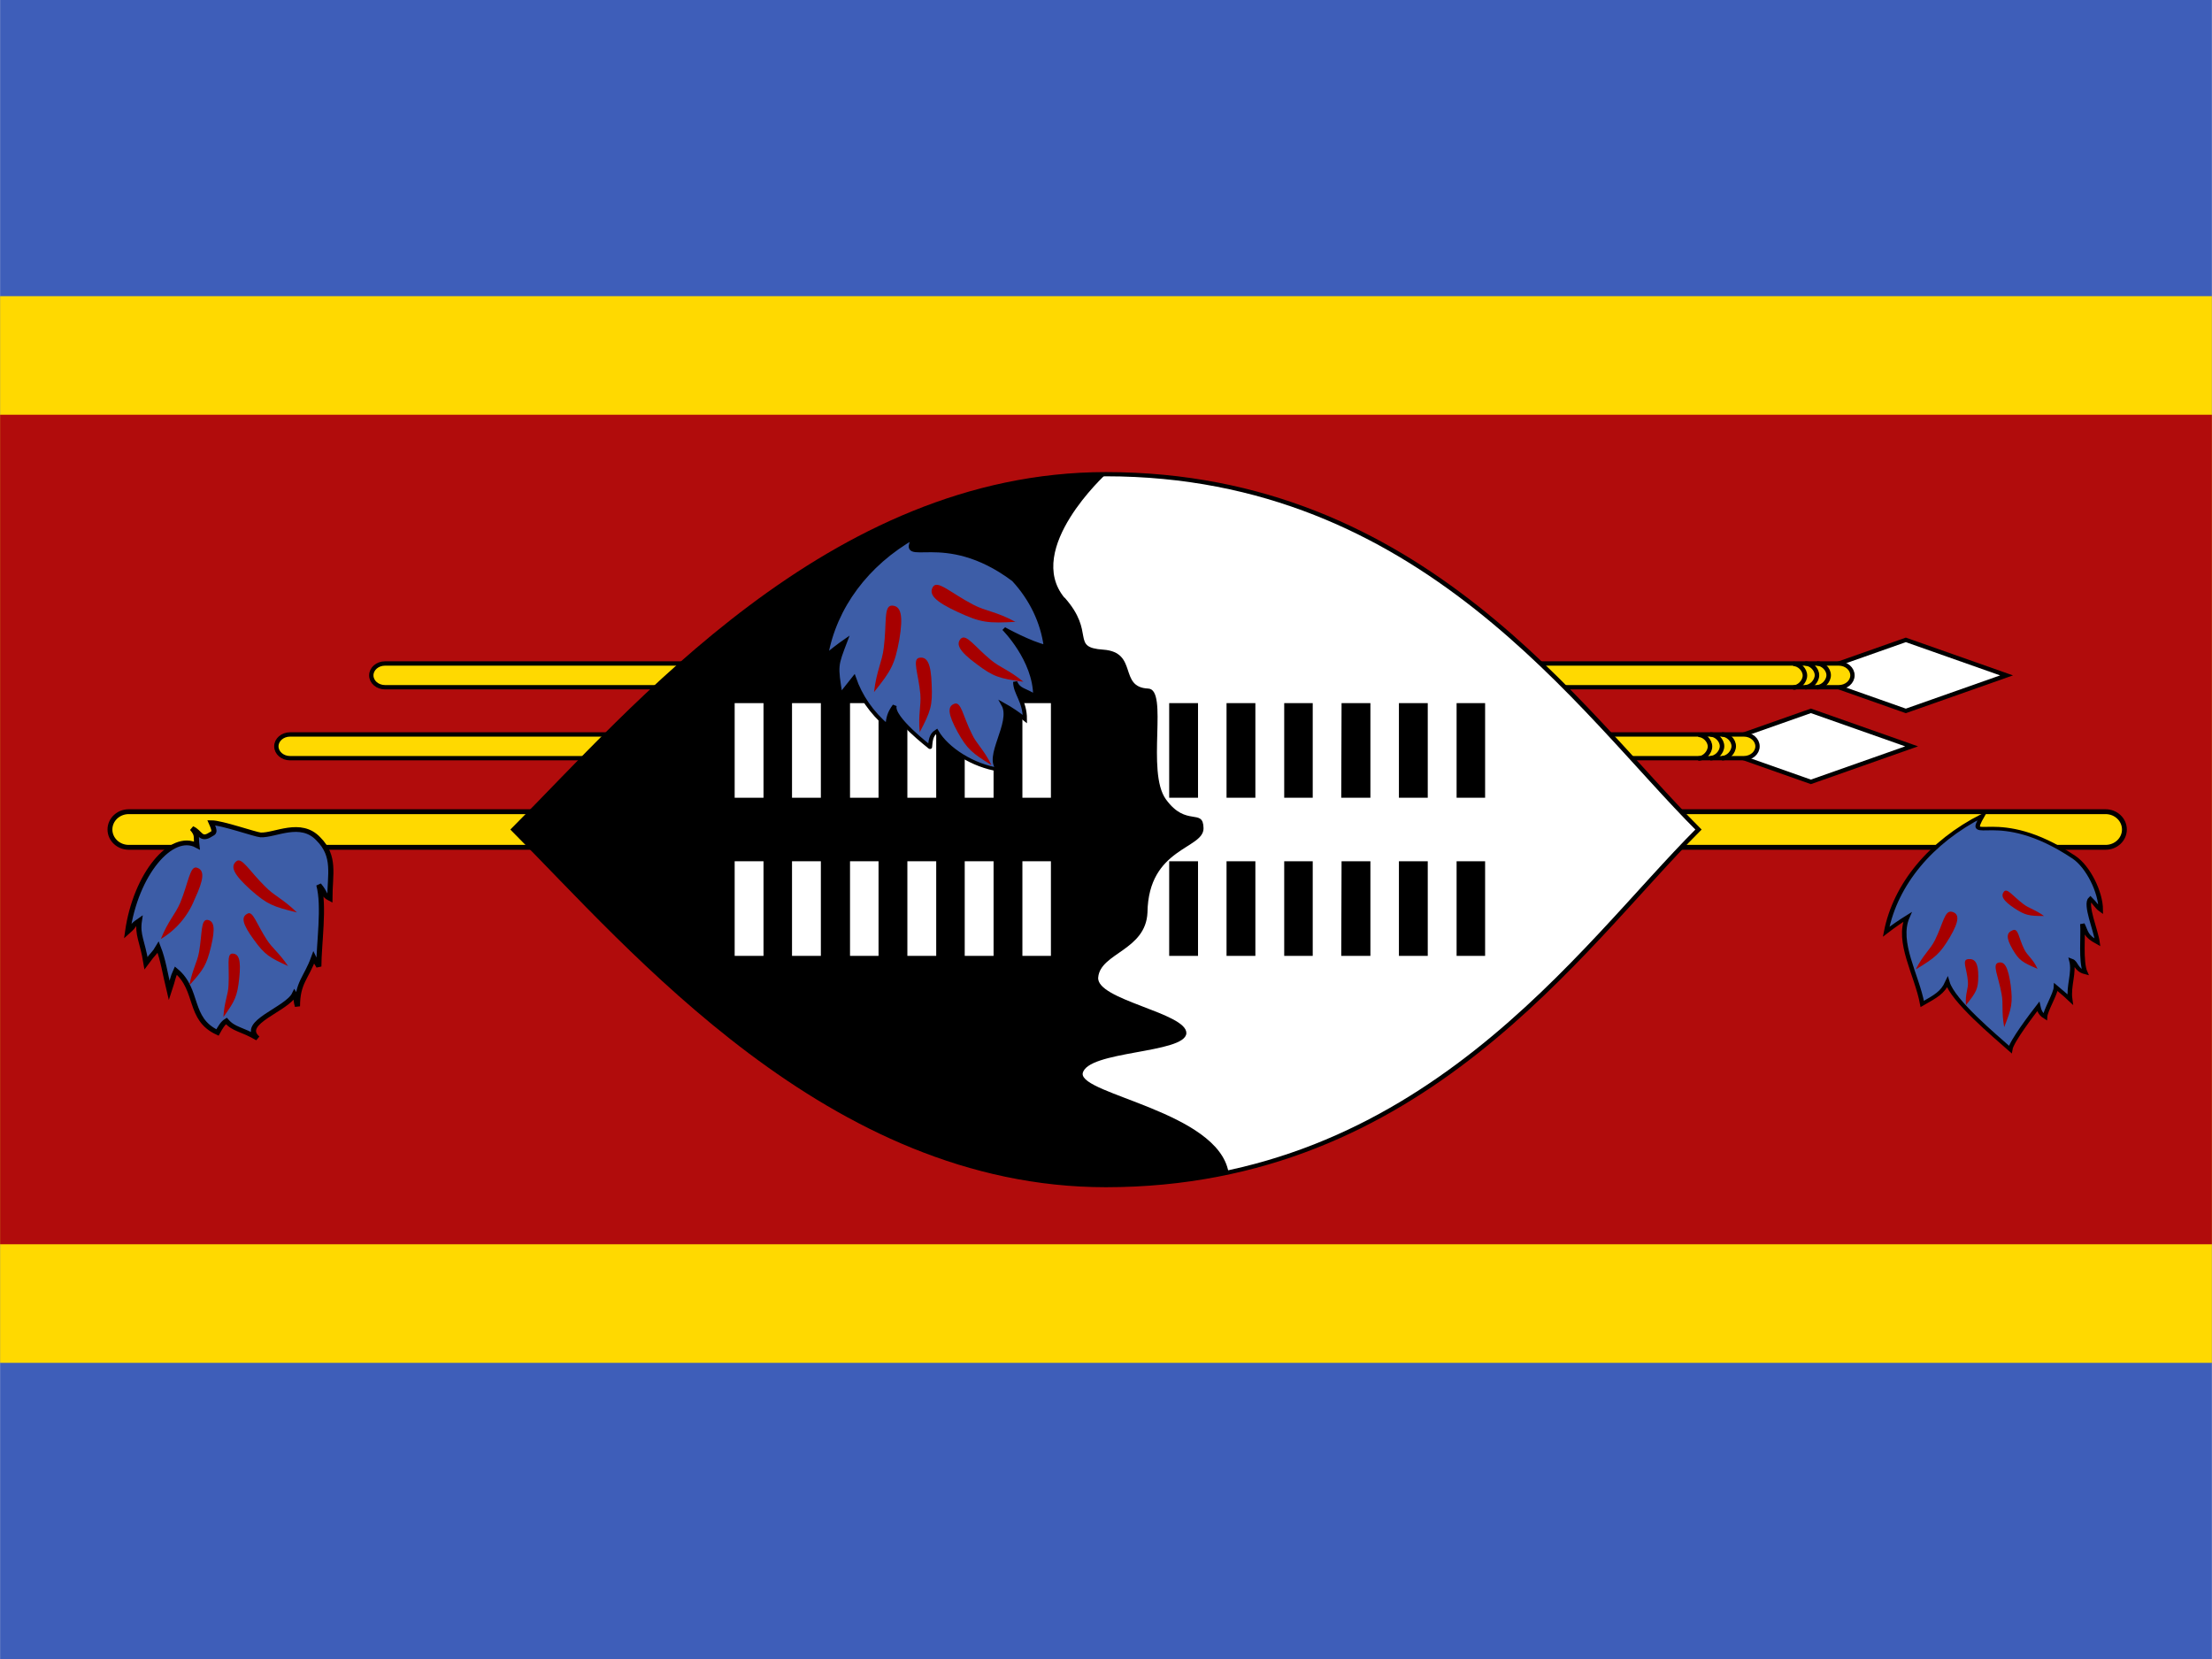
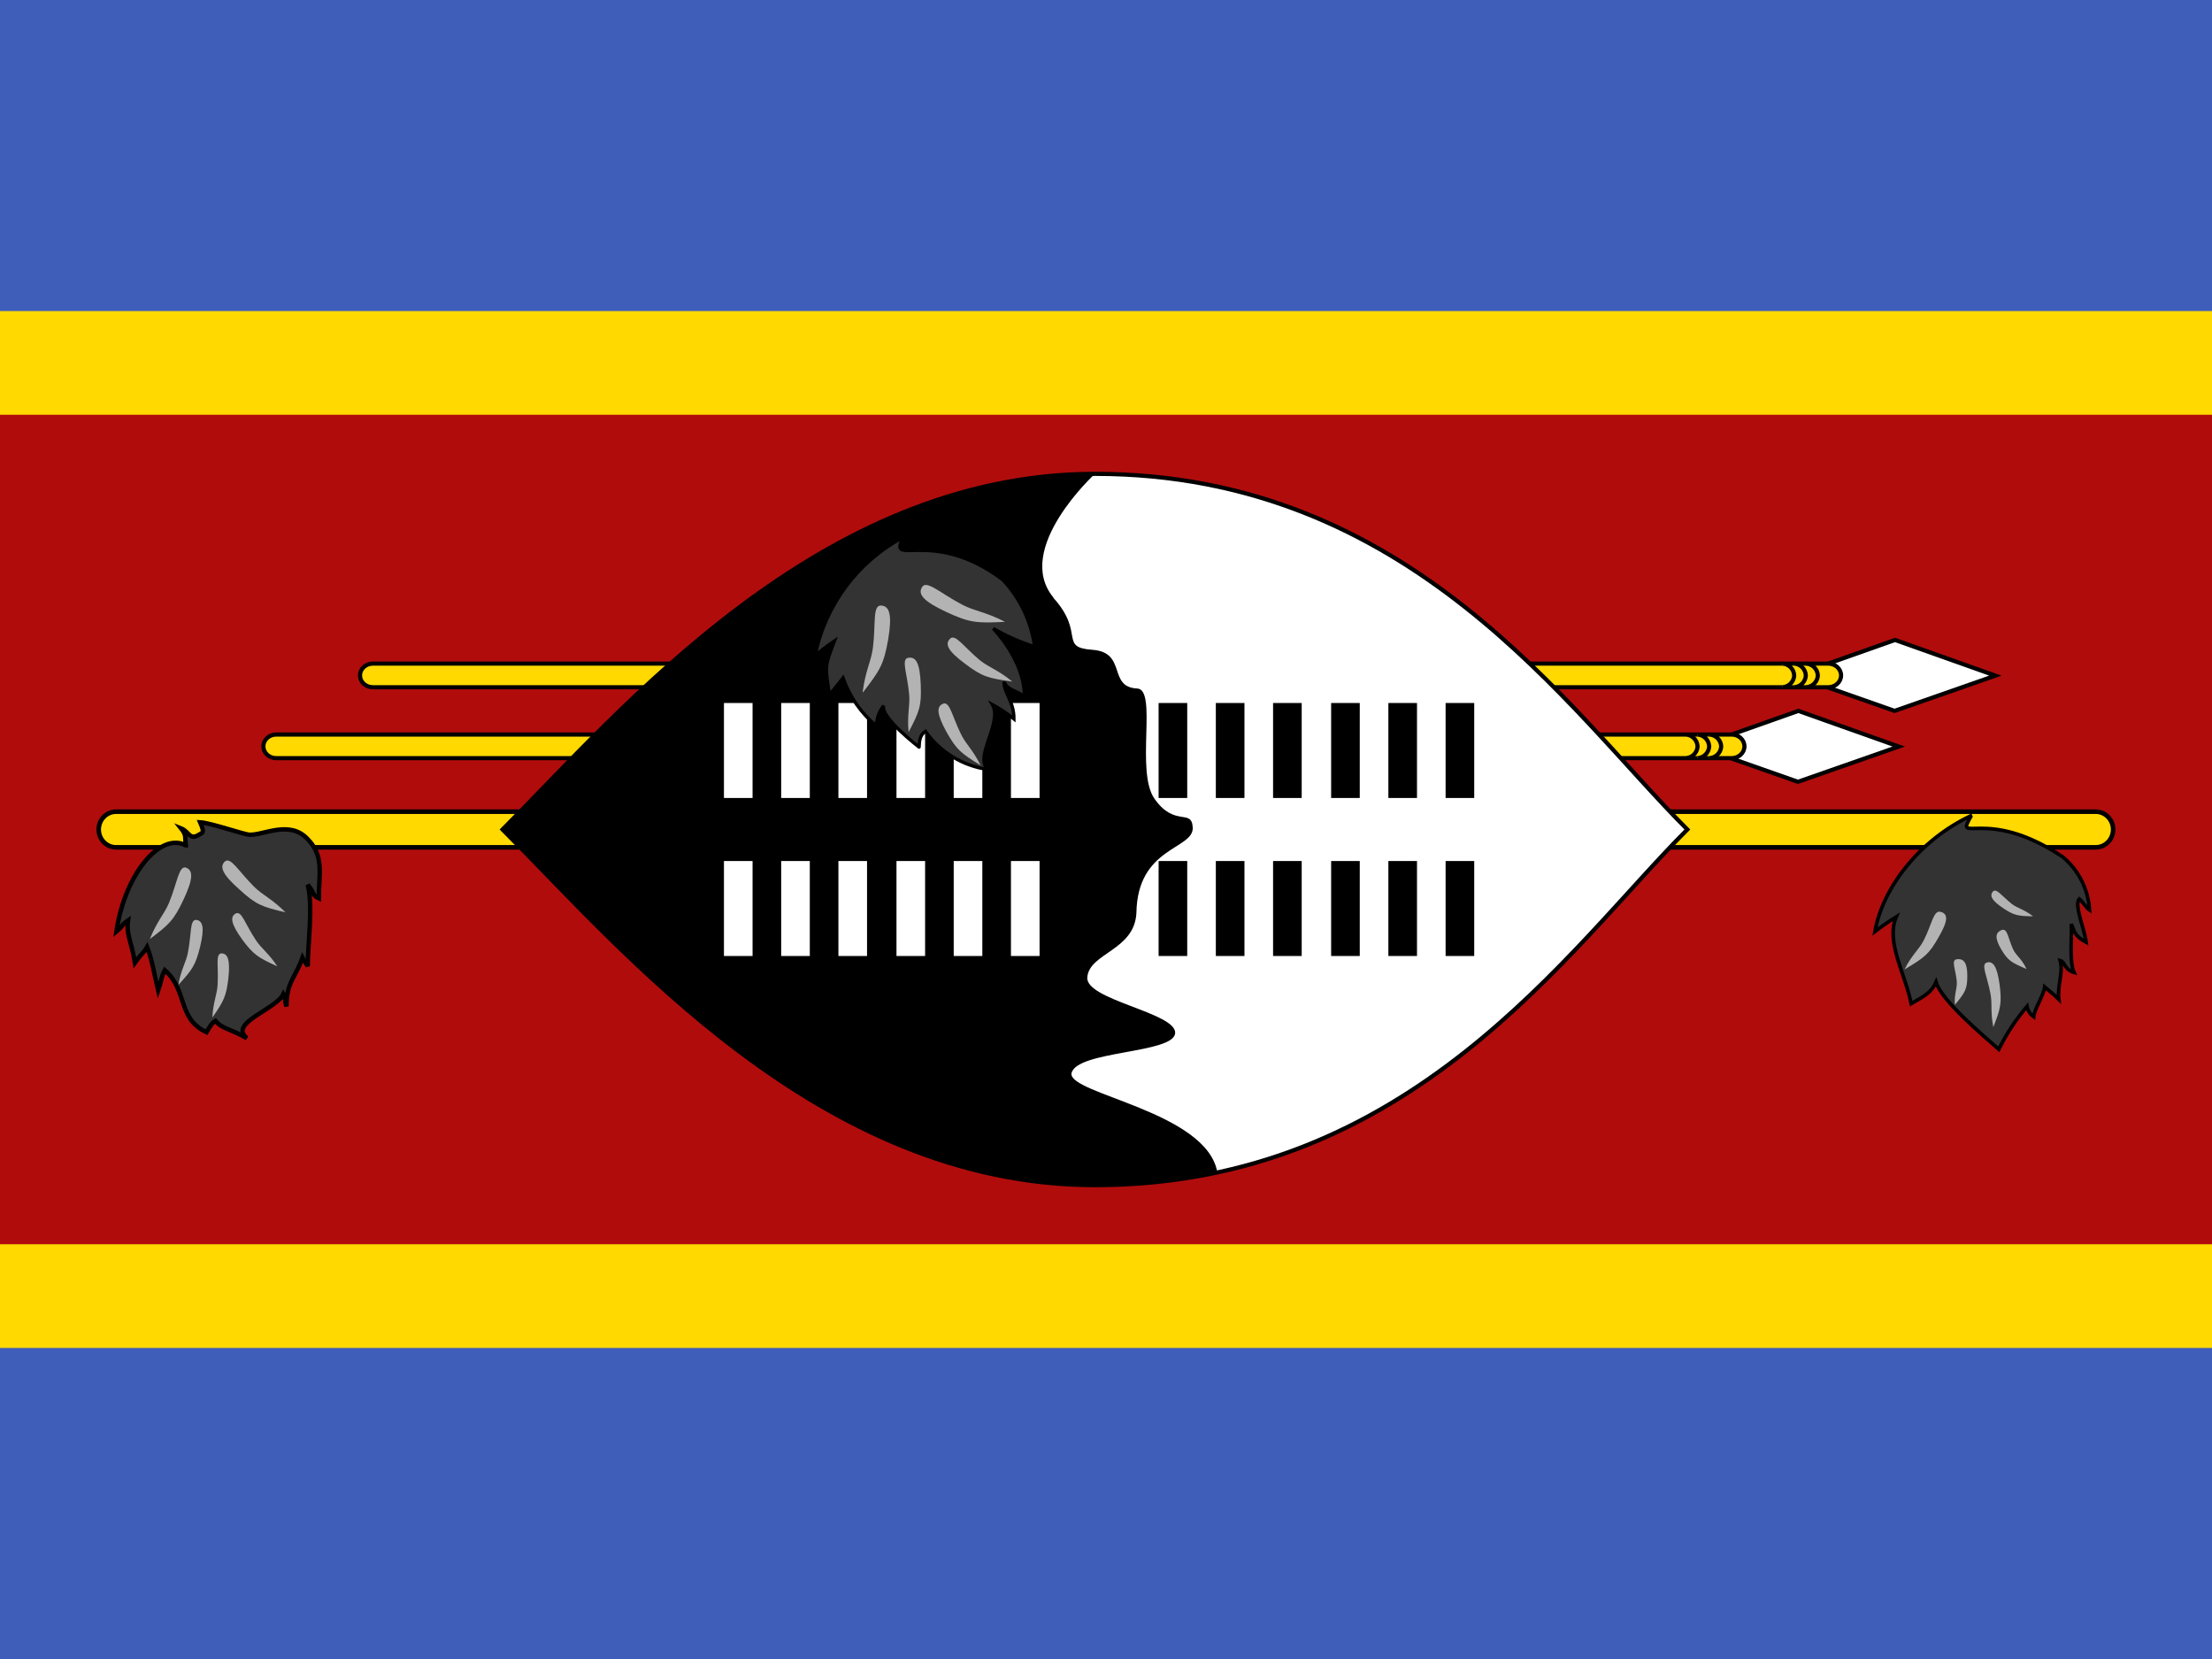
- <svg xmlns="http://www.w3.org/2000/svg" id="flag-icons-sz" viewBox="0 0 640 480">
+ <svg xmlns="http://www.w3.org/2000/svg" xmlns:xlink="http://www.w3.org/1999/xlink" id="flag-icons-sz" viewBox="0 0 640 480">
  <defs>
-     <clipPath id="sz-a">
+     <clipPath>
      <path fill-opacity=".7" d="M-85.3 0h682.6v512H-85.3z" />
    </clipPath>
  </defs>
-   <g clip-path="url(#sz-a)" transform="translate(80) scale(.9375)">
-     <path fill="#3e5eb9" fill-rule="evenodd" d="M-128 0h768v512h-768z" />
-     <path fill="#ffd900" fill-rule="evenodd" d="M-128 91.4h768v329.2h-768z" />
-     <path fill="#b10c0c" fill-rule="evenodd" d="M-128 128h768v256h-768z" />
-     <rect width="621.7" height="11" x="-51.4" y="250.5" fill="#ffd900" fill-rule="evenodd" stroke="#000" stroke-width="1.5" rx="5.8" ry="5.8" />
-     <g stroke="#000" transform="translate(-757 -25.6) scale(1.0321)">
-       <path fill="#fff" fill-rule="evenodd" stroke-width="4.2" d="m-106.3 265.8-88.6 35.4 88.6 35.4 88.6-35.4-88.6-35.4z" transform="matrix(.34 0 0 .3 1256.8 136.4)" />
-       <rect width="442.9" height="7.1" x="761.8" y="223.2" fill="#ffd900" fill-rule="evenodd" stroke-width="1.3" rx="4.1" ry="3.8" />
-       <path fill="none" stroke-width="2.7" d="M1224.4 280c-3.5 0-7-3.6-7-7.2s3.5-7 7-7" transform="matrix(-.50001 0 0 .5 1806.3 90.3)" />
-       <path fill="none" stroke-width="2.7" d="M1224.4 280c-3.5 0-7-3.6-7-7.2s3.5-7 7-7" transform="matrix(-.50001 0 0 .5 1802.8 90.3)" />
-       <path fill="none" stroke-width="2.7" d="M1224.4 280c-3.5 0-7-3.6-7-7.2s3.5-7 7-7" transform="matrix(-.50001 0 0 .5 1799.2 90.4)" />
+   <path fill="#3e5eb9" d="M0 0h640v480H0Z" style="stroke-width:.754" />
+   <path fill="#ffd900" d="M0 90h640v300H0Z" style="stroke-width:.754" />
+   <path fill="#b10c0c" d="M0 120h640v240H0Z" style="stroke-width:.754" />
+   <g fill="#ffd900" stroke="#000" stroke-width="1" transform="translate(-43.2) scale(1.2)">
+     <g id="a">
+       <path fill="#fff" d="m492.9 154.3-24.3 8.6 24.2 8.5 24.3-8.5z" />
+       <rect width="357.1" height="5.7" x="122.8" y="160" rx="3.1" ry="2.9" />
+       <path d="M471.4 165.7a3 3 0 0 0 2.9-2.8 3 3 0 0 0-2.9-2.9m-2.8 5.7a3 3 0 0 0 2.8-2.8 3 3 0 0 0-2.8-2.9m-2.9 5.7a3 3 0 0 0 2.9-2.8 3 3 0 0 0-2.9-2.9" />
    </g>
-     <g stroke="#000" transform="translate(-786.3 -3.7) scale(1.0321)">
-       <path fill="#fff" fill-rule="evenodd" stroke-width="4.2" d="m-106.3 265.8-88.6 35.4 88.6 35.4 88.6-35.4-88.6-35.4z" transform="matrix(.34 0 0 .3 1256.8 136.4)" />
-       <rect width="442.9" height="7.1" x="761.8" y="223.2" fill="#ffd900" fill-rule="evenodd" stroke-width="1.3" rx="4.1" ry="3.8" />
-       <path fill="none" stroke-width="2.7" d="M1224.4 280c-3.5 0-7-3.6-7-7.2s3.5-7 7-7" transform="matrix(-.50001 0 0 .5 1806.3 90.3)" />
-       <path fill="none" stroke-width="2.7" d="M1224.4 280c-3.5 0-7-3.6-7-7.2s3.5-7 7-7" transform="matrix(-.50001 0 0 .5 1802.8 90.3)" />
-       <path fill="none" stroke-width="2.7" d="M1224.4 280c-3.5 0-7-3.6-7-7.2s3.5-7 7-7" transform="matrix(-.50001 0 0 .5 1799.2 90.4)" />
-     </g>
-     <g fill-rule="evenodd">
-       <path fill="#3d5da7" stroke="#000" stroke-width="1.4" d="M338-.4c-5.5 12.4 4.3-4.1 28.4 16.7 4.4 3.8 8.3 14 8.3 21.1-1.1-1-2-3-3.2-4.5-1.8 2.3 1.7 12.6 2.2 17.5-3.8-2.7-3.4-4-4.7-7.4.3 4-.6 15.2.9 19.4-3-1-2.8-4.1-4.3-4.8 1 4.9-1 10.1-.4 15.6-1.8-2.2-3.6-4-4.4-4.9-.1 2.6-3.3 9.4-3.4 11.9-1.5-1.2-1.9-3-2.1-4.2-1.8 3-8.3 14-8.7 17.2-5-5.7-17.8-19.5-19.5-26.9-1.5 4.2-3.6 5.6-7.8 8.7-1.7-11.7-8-24.8-4.6-34.8a84.4 84.4 0 0 0-6.6 5.9A67.9 67.9 0 0 1 338-.4z" transform="matrix(.9944 0 0 .77118 190.4 252)" />
-       <path fill="#a70000" d="M505.9 299.2c2.3-4.6 4.4-6 5.9-9 2.6-5.2 3-9.4 5.3-8.8 2.3.6 2.3 2.8-.7 7.9-3 5-4.4 6.2-10.5 9.9zm15.5 11c-.3-3.6.8-5 .6-7.3-.3-4-2-6.7.1-6.9 2.1-.2 3.1 1.2 3.1 5.2s-.6 5-3.8 9zm11.8 6.8c-.9-5-.2-7-.8-10.2-1-5.6-3-9.2-1-9.7 1.9-.5 3 1.3 3.8 6.9.7 5.6.3 7.2-2 13zm12.3-34.3c-2.9-2.1-4.6-2.3-6.4-3.7-3.3-2.5-5-5.1-6-3.8-1 1.3-.3 2.7 3.1 5 3.5 2.3 4.6 2.5 9.3 2.5zm-2 16.3c-1.5-3.2-3.1-4-4.1-6-1.8-3.6-1.8-6.7-3.6-5.9-2 .8-2 2.4 0 5.9 2 3.4 3 4 7.7 6z" />
-     </g>
-     <g fill-rule="evenodd">
-       <path fill="#3d5da7" stroke="#000" stroke-width="1.4" d="M329.6 20.7c-.3-2.7.3-3-1.3-5 2.2 1 2.3 3.7 5 1.8 1-.6 1.4-.6.2-3.5 2.8 0 12 3.5 13.4 3.6 3.9.2 10.9-4.4 15.7 1.2 4.7 5.1 3.1 10.4 3.1 17.5-1.8-1-1-1.4-3-4 1.6 6.2 0 17.4 0 24-.8-1.6-.7-1-1.4-2.6-2 6-4.4 7.3-4.4 14.3-.7-2.7 0-2.2-.8-3.6-2 4.5-15 8.4-10 13-4.4-2.8-6.4-2.5-8.5-5.1-.9.6-1.6 1.8-2.4 3.4-8-4-5-12.5-11.3-18.2-1 2.4-.6 2-1.8 5.9-1.2-5.4-1.6-8.9-3-12.8-1.2 2.2-1 1.3-3.3 4.7-1-6.6-2.4-8.2-1.8-12.5-2.4 1.8-.8 1-3.2 3.3 2.2-17 11.9-29.4 18.8-25.4z" transform="matrix(1.1372 0 0 1.0495 -399.4 239.2)" />
-       <path fill="#a70000" d="M-35.7 289.8c2.3-5.7 4.4-7.5 6-11.2 2.6-6.4 3-11.6 5.2-10.8 2.3.8 2.2 3.4-.8 9.8a25 25 0 0 1-10.4 12.2zm8.8 14.3c1-5.1 2.4-7 3-10.3 1-5.8.5-10.1 2.6-9.9 2 .3 2.5 2.4 1.1 8.2-1.4 5.8-2.3 7.1-6.7 12zm10.5 9.9c.3-5 1.5-6.9 1.6-10 .3-5.7-.7-9.7 1.2-9.7 2 0 2.7 2 2.1 7.6-.6 5.6-1.3 7-4.9 12zm22.7-32.4c-4.4-4.3-7-5.1-9.8-8-4.9-4.8-7.3-9.4-9-7.7-1.8 1.6-.7 4 4.5 8.7 5.2 4.6 7 5.2 14.3 7zm-2.7 16.6C.8 294-1.2 292.8-3 290c-3.2-4.9-4.3-9.1-6-8-2 1-1.5 3.2 2 8 3.4 4.7 4.8 5.5 10.7 8.2z" />
-     </g>
-     <g fill-rule="evenodd">
-       <path fill="#fff" stroke="#000" stroke-width="2.1" d="M637.8 230.3c-53.1 59-124 177.2-265.8 177.2-124 0-212.6-118.1-265.7-177.2C159.4 171.3 248 53.2 372 53.2c141.8 0 212.6 118 265.8 177.1z" transform="matrix(.68807 0 0 .61926 0 113.4)" />
-       <path d="M243.2 184.4c9.8 11 1.6 15.4 12 16.1 10.8.8 4.6 11.6 13.8 12 6.4.2-.7 25.7 5.5 34.2 6.3 8.7 11.5 2.5 11.6 8.9.1 6.5-17 5.9-17.3 26-.5 11.7-14.5 12.5-15.2 20-.8 7 27.5 11 27.2 17.3-.4 6.3-30.7 5.3-32 12.4-.6 6.5 41.6 11.8 45 30.4-6.3 2-24.3 4-37.8 4-85.3 0-146.3-73.1-182.9-109.7 36.6-36.6 97.6-109.7 182.9-109.7 0 0-25.3 23.1-12.8 38.2z" />
-       <path fill="#fff" stroke-width="1pt" d="M141.4 217h8.9v29.2h-8.9zm0 48.8h8.9V295h-8.9zm17.7-48.8h8.9v29.2h-8.9zm0 48.8h8.9V295h-8.9zM177 217h8.8v29.2H177zm0 48.8h8.8V295H177zm17.7-48.8h8.9v29.2h-8.9zm0 48.8h8.9V295h-8.9zm17.7-48.8h8.9v29.2h-8.9zm0 48.8h8.9V295h-8.9zm17.8-48.8h8.8v29.2h-8.8zm0 48.8h8.8V295h-8.8z" />
-       <path stroke-width="1pt" d="M275.5 217h8.9v29.2h-8.9zm0 48.8h8.9V295h-8.9zm17.7-48.8h8.9v29.2h-8.9zm0 48.8h8.9V295h-8.9zM311 217h8.8v29.2H311zm0 48.8h8.8V295H311zm17.7-48.8h8.9v29.2h-9zm0 48.8h8.9V295h-9zm17.7-48.8h8.9v29.2h-8.9zm0 48.8h8.9V295h-8.9zm17.8-48.8h8.8v29.2h-8.8zm0 48.8h8.8V295h-8.8z" />
-     </g>
-     <g fill-rule="evenodd">
-       <path fill="#3d5da7" stroke="#000" stroke-width="1.4" d="M338-.4c-5.5 12.4 9.8-4.1 33.8 16.7a51.2 51.2 0 0 1 10.9 26.2c-5.1-1.2-14.2-7-14.2-7s10.6 12.2 10.6 26.4c-3.7-2.7-5.6-2.3-6.8-5.6 0 4.5 3.3 7.5 3.3 14.6a49.8 49.8 0 0 0-7.3-5.7c3.5 7.1-6.5 20.9-1.5 25.5-8.7-1.5-17.7-8-21.2-15-1.9 1.4-2 3.7-2.2 6.2.3.2-13.3-11.7-12-16.3-1.9 3-2.1 4.6-2.5 8a44 44 0 0 1-11.3-18.8l-4.6 6.7c-1.6-11.7-1.6-11.3 1.7-21.3a84.4 84.4 0 0 0-6.6 5.9A67.8 67.8 0 0 1 338-.4z" transform="matrix(.9094 0 0 .78749 -110.6 166.1)" />
-       <path fill="#a70000" d="M184.4 213.6c.8-6.7 2.5-9.3 3-13.6 1-7.7-.1-13.2 2.6-13.1 2.7.1 3.5 3 2.2 10.6-1.4 7.6-2.5 9.5-7.8 16.1zm14.1 12.4c-.5-5.7.5-8.1.2-11.8-.6-6.4-2.6-10.8-.3-11.2 2.4-.4 3.6 1.7 3.8 8.3.3 6.5-.3 8.2-3.7 14.7zm22.1 10c-2.4-4.8-4.5-6.3-6-9.5-2.8-5.6-3.3-10.1-5.4-9.3-2.2.8-2 3.2 1 8.7 3 5.4 4.5 6.5 10.4 10.2zm7.6-44c-6-3.3-9.2-3.3-13.2-5.4-6.9-3.6-11-7.7-12.4-5.5-1.4 2.3.5 4.5 7.7 7.8 7.1 3.3 9.3 3.5 18 3zm2.3 18.4c-4.5-3.7-7.1-4.3-10-6.7-5-4.1-7.6-8.2-9.3-6.6-1.6 1.7-.5 3.9 4.8 7.8 5.3 4 7.1 4.5 14.5 5.5z" />
+     <use xlink:href="#a" id="use15" width="100%" height="100%" x="-23.3" y="17.1" />
+     <rect width="485.7" height="8.6" x="59.8" y="195.7" stroke-width="1.1" rx="4.2" ry="4.3" />
+   </g>
+   <path fill="#fff" stroke="#000" stroke-width="1.2" d="M488.2 240c-34.3 34.3-80 102.9-171.4 102.9-80 0-137.1-68.6-171.4-102.9 34.2-34.3 91.4-102.9 171.4-102.9 91.4 0 137.1 68.6 171.4 102.9z" />
+   <path d="M304.8 173c9.2 10.2 1.5 14.3 11.2 15 10.2.7 4.4 10.8 13 11.2 6 .2-.6 24.2 5.1 32 5.9 8.3 10.8 2.5 11 8.4 0 6.2-16 5.5-16.3 24.5-.5 10.9-13.6 11.6-14.2 18.6-.8 6.6 25.8 10.3 25.4 16.2-.3 6-28.7 5-30 11.7-.6 6 39 11 42.2 28.5-6 2-22.7 3.7-35.4 3.8-80 0-137.1-68.6-171.4-103 34.3-34.2 91.4-102.8 171.4-102.8 0 0-23.7 21.7-12 35.8z" style="stroke-width:.8" />
+   <g stroke="#fff" transform="translate(-43.2) scale(1.2)">
+     <g id="d" stroke-width="6.9">
+       <g id="c">
+         <path id="b" d="M214 192.4v-22.9m13.8 0v22.9m13.8-22.9v22.9" />
+         <use xlink:href="#b" id="use26" width="100%" height="100%" x="0" y="38.1" />
+       </g>
+       <use xlink:href="#c" id="use29" width="100%" height="100%" x="41.6" y="0" />
    </g>
  </g>
+   <use xlink:href="#d" id="use34" width="100%" height="100%" x="104.8" y="0" stroke="#000" transform="translate(-43.2) scale(1.2)" />
+   <g fill="#a70000" transform="matrix(.8 0 0 .8 -43.2 0)">
+     <path fill="#3d5da7" stroke="#000" stroke-width="1.3" d="M767 294.9c-6.5 11.2 5-3.7 33 15a27 27 0 0 1 9.7 19.2c-1.3-.9-2.3-2.8-3.7-4-2 2 2 11.3 2.5 15.7-4.4-2.5-4-3.6-5.4-6.6.3 3.6-.8 13.6 1 17.5-3.5-1-3.2-3.8-5-4.3 1.2 4.3-1.1 9-.5 14-2-2-4.2-3.6-5.1-4.4-.2 2.4-3.9 8.5-4 10.7a5.6 5.6 0 0 1-2.4-3.7 74 74 0 0 0-10.2 15.5c-5.8-5.1-20.7-17.6-22.7-24.3-1.7 3.8-4.2 5-9 7.8-2-10.5-9.3-22.3-5.4-31.4a94 94 0 0 0-7.7 5.3c2.6-15.3 15.8-33.1 35-42z" style="fill:#333" />
+     <path d="M742.8 350.6c2.7-5.4 5.2-7.1 7-10.6 3-6 3.5-11 6.1-10.2 2.7.7 2.7 3.2-.8 9.2-3.4 6-5 7.3-12.3 11.6zm18.2 12.8c-.3-4 .9-5.8.7-8.4-.4-4.7-2.3-7.9.2-8.1 2.4-.2 3.6 1.4 3.6 6 0 4.7-.7 6-4.5 10.5zm13.9 8c-1.1-5.7-.3-8.2-1-11.9-1.2-6.5-3.6-10.8-1.3-11.4 2.3-.6 3.7 1.5 4.6 8.1.8 6.6.4 8.4-2.3 15.3zm14.4-40c-3.4-2.6-5.4-2.8-7.6-4.4-3.8-3-5.7-6-7-4.5-1.2 1.5-.3 3.2 3.7 5.9s5.4 2.9 10.9 3zm-2.4 19c-1.8-3.8-3.7-4.7-4.8-7-2-4.3-2-7.9-4.3-7-2.2 1-2.4 2.9 0 7 2.4 4 3.6 4.7 9 7z" style="fill:#b3b3b3" />
+     <path fill="#3d5da7" stroke="#000" stroke-width="1.6" d="M121.2 305.7c-.4-3.2.3-3.6-1.7-6.1 3 1.2 3 4.5 6.6 2.2 1.3-.7 1.9-.7.3-4.4 3.7.2 15.9 4.4 17.8 4.5 5.2.2 14.5-5.4 21 1.5 6.2 6.3 4.1 12.8 4.1 21.5-2.5-1.2-1.3-1.7-4-4.9 2 7.7 0 21.4 0 29.5-1-2-.9-1.1-1.9-3.1-2.6 7.3-5.8 8.8-5.8 17.6-1-3.5 0-2.7-1.1-4.5-2.6 5.6-20 10.4-13.2 16-6-3.5-8.7-3.2-11.4-6.3-1.2.7-2.1 2.2-3.2 4.1-10.6-4.8-6.8-15.3-15.1-22.4-1.5 3-.8 2.6-2.4 7.3-1.6-6.6-2.1-10.8-4-15.7-1.6 2.7-1.5 1.6-4.4 5.7-1.3-8-3.2-10-2.5-15.3-3.1 2.2-1 1.3-4.2 4 3-20.7 15.8-36 25-31.2z" style="fill:#333" />
+     <path d="M108.2 339.6c2.7-6.7 5.1-8.8 6.9-13 3.1-7.6 3.6-13.7 6.2-12.8 2.6 1 2.6 4-.9 11.5-3.5 7.4-5.1 9-12.2 14.3zm10.3 16.7c1-6 2.8-8.1 3.5-12 1.3-6.8.6-11.8 3-11.6 2.4.3 3 2.9 1.4 9.6-1.7 6.8-2.8 8.4-8 14zm12.3 11.7c.3-5.8 1.7-8.1 1.9-11.9.4-6.5-.9-11.2 1.4-11.3 2.3 0 3.2 2.4 2.5 9-.8 6.5-1.6 8.2-5.8 14.2zm26.5-38c-5-5-8-6-11.4-9.3-5.7-5.7-8.5-11-10.6-9.1-2 1.9-.8 4.7 5.3 10.1 6 5.5 8.2 6.3 16.8 8.3zm-3 19.5c-3.3-5-5.8-6.4-7.9-9.7-3.8-5.7-5-10.6-7.2-9.4-2.1 1.2-1.6 3.8 2.4 9.4 4.1 5.5 5.7 6.5 12.7 9.7z" style="fill:#b3b3b3" />
+     <path fill="#3d5da7" stroke="#000" stroke-width="1.2" d="M380.7 194.3c-6 11.4 10.4-3.9 36 15.4a44.2 44.2 0 0 1 11.5 24.2 77.1 77.1 0 0 1-15-6.6s11.3 11.4 11.3 24.5c-4-2.5-6-2.2-7.4-5.2 0 4.2 3.6 6.9 3.6 13.4a53 53 0 0 0-7.8-5.2c3.8 6.6-6.9 19.3-1.5 23.5a33.3 33.3 0 0 1-22.7-13.8c-2 1.3-2.2 3.4-2.3 5.7.3.2-14.2-10.8-12.8-15-2 2.7-2.3 4.2-2.7 7.3a39.6 39.6 0 0 1-12-17.3c-2.3 3-2.5 3-4.9 6.2-1.7-10.8-1.7-10.4 1.8-19.6a86.2 86.2 0 0 0-7 5.3 62.5 62.5 0 0 1 31.9-42.8z" style="fill:#333" />
+     <path d="M366 250.3c1-7.9 3-10.8 3.7-16 1.1-8.9-.2-15.5 3-15.3 3.1.2 4 3.5 2.5 12.4-1.6 9-3 11.1-9.1 19zm16.6 14.5c-.6-6.6.6-9.5.2-13.8-.7-7.5-3-12.7-.3-13.1 2.8-.5 4.2 2 4.5 9.7.3 7.6-.4 9.6-4.4 17.2zm26 11.9c-2.9-5.8-5.3-7.5-7.1-11.3-3.2-6.5-4-11.8-6.4-10.9-2.5 1-2.3 3.8 1.2 10.2 3.6 6.4 5.2 7.7 12.2 12zm8.9-51.8c-7.2-3.7-10.9-3.8-15.5-6.2-8.1-4.3-12.9-9-14.5-6.4-1.7 2.6.5 5.2 8.9 9.1 8.4 3.9 11 4 21 3.5zm2.6 21.6c-5.2-4.3-8.3-5-11.7-7.7-6-5-8.9-9.7-10.8-7.8-2 2-.7 4.5 5.5 9.1 6.2 4.7 8.4 5.2 17 6.4z" style="fill:#b3b3b3" />
+   </g>
</svg>
